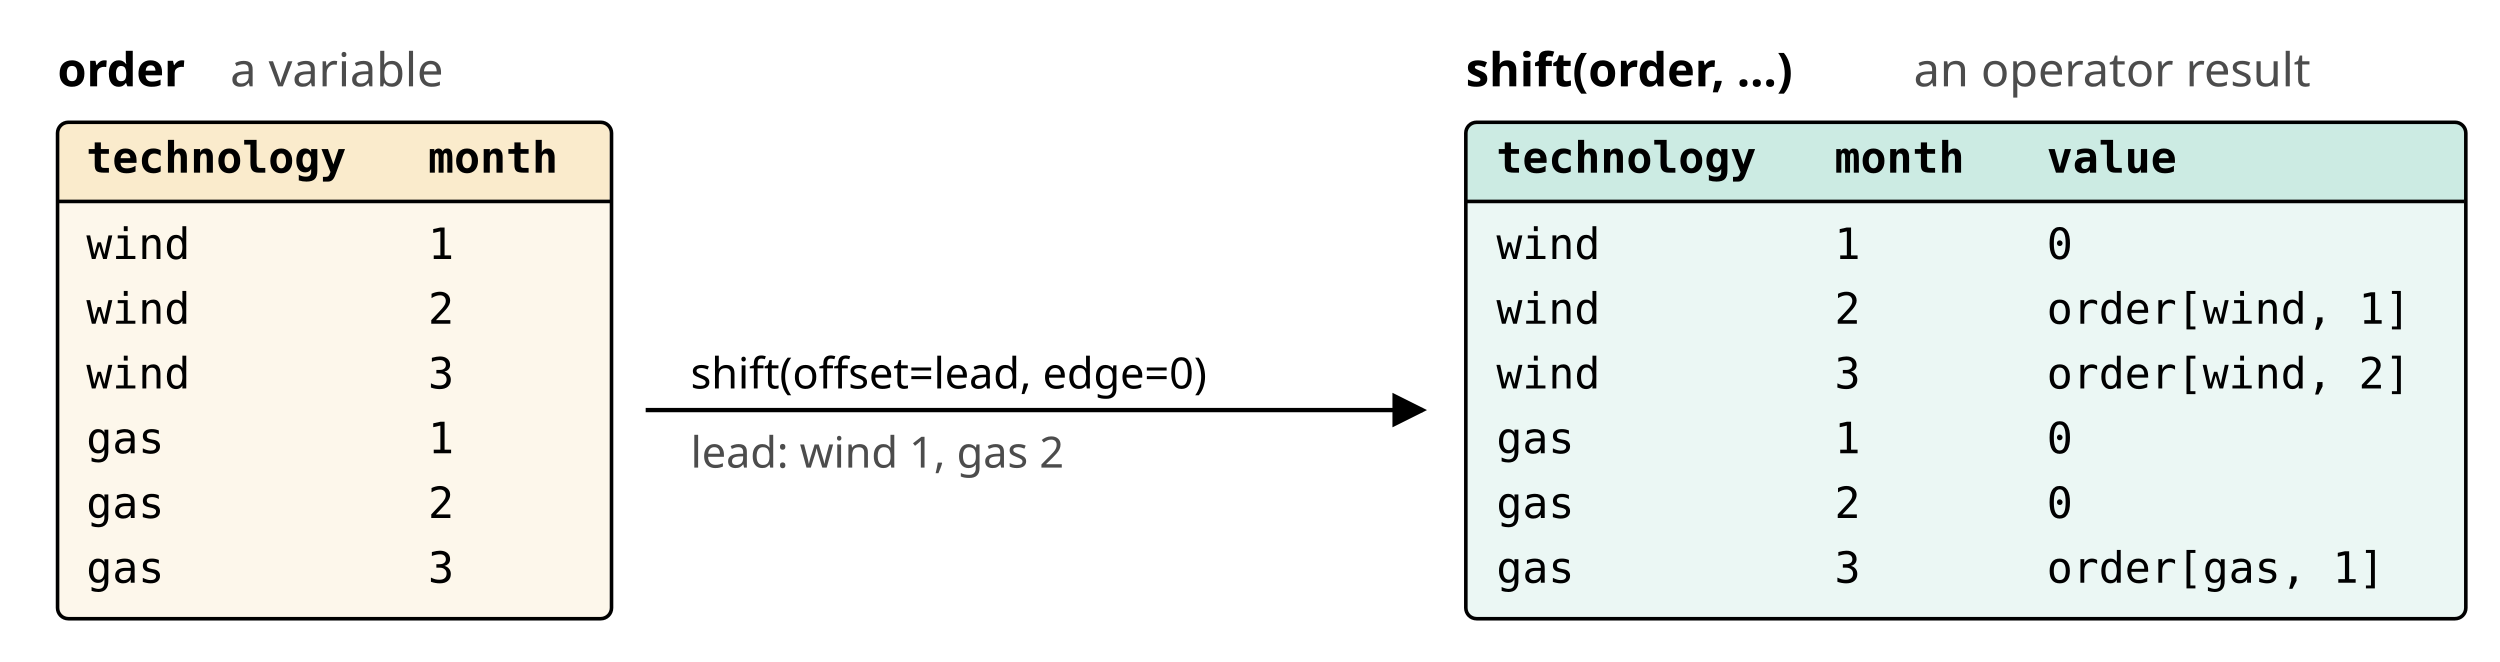
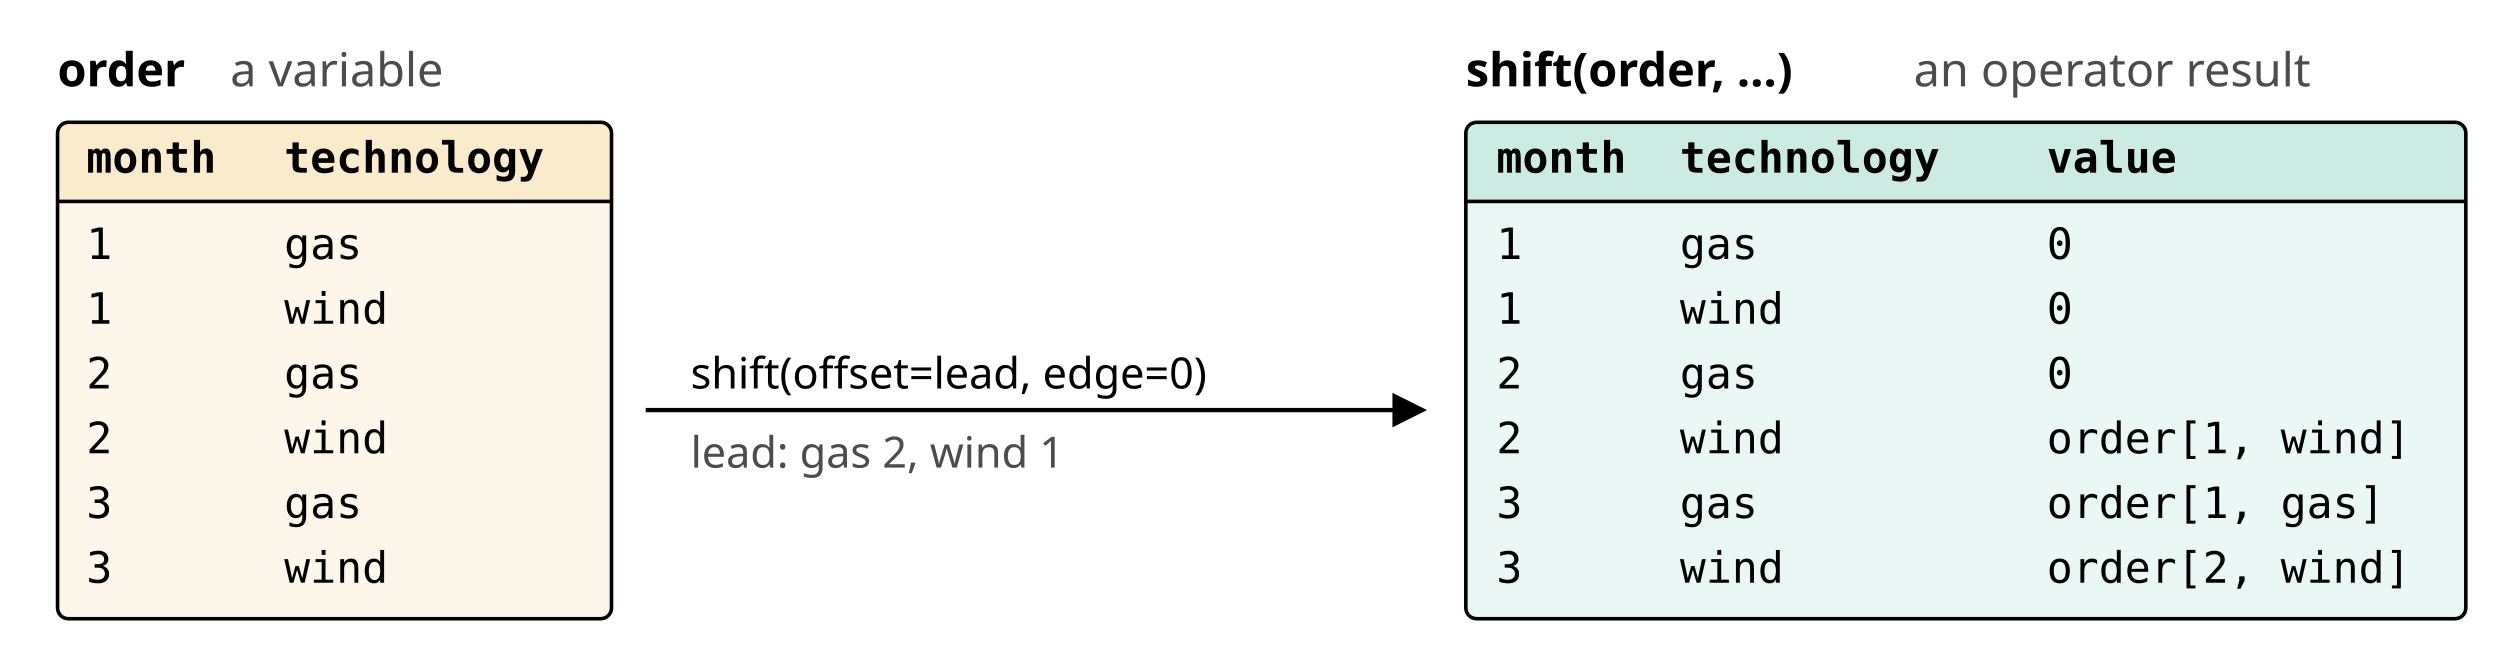
<svg xmlns="http://www.w3.org/2000/svg" viewBox="0 0 695 184" width="695" height="184" style="max-width: 100%; height: auto" role="img" aria-labelledby="oso-t oso-d" font-family="ui-sans-serif, system-ui, sans-serif" font-size="13">
  <defs>
    <pattern id="oso-hatch" width="6" height="6" patternUnits="userSpaceOnUse" patternTransform="rotate(45)">
      <line x1="0" y1="0" x2="0" y2="6" stroke="#D55E00" stroke-opacity="0.5" stroke-width="1.5" />
    </pattern>
    <marker id="oso-arrow" viewBox="0 0 8 8" refX="7" refY="4" markerWidth="8" markerHeight="8" orient="auto">
      <path d="M0,0 L8,4 L0,8 z" fill="currentColor" />
    </marker>
  </defs>
  <g stroke="none">
    <path d="M16,56 H169.5 V169 A3,3 0 0 1 166.5,172 H19 A3,3 0 0 1 16,169 Z" fill="#E69F00" fill-opacity="0.08" />
    <path d="M16,56 V37 A3,3 0 0 1 19,34 H166.5 A3,3 0 0 1 169.5,37 V56 Z" fill="#E69F00" fill-opacity="0.2" />
  </g>
  <g fill="currentColor">
    <text x="16" y="24" font-weight="bold">order</text>
    <text x="64" y="24" fill-opacity="0.7">a variable</text>
    <g font-family="ui-monospace, SFMono-Regular, Menlo, monospace" font-size="12">
-       <text x="24" y="48" font-weight="bold">technology</text>
-       <text x="119" y="48" font-weight="bold">month</text>
-       <text x="24" y="72">wind</text>
-       <text x="119" y="72">1</text>
-       <text x="24" y="90">wind</text>
-       <text x="119" y="90">2</text>
-       <text x="24" y="108">wind</text>
-       <text x="119" y="108">3</text>
-       <text x="24" y="126">gas</text>
-       <text x="119" y="126">1</text>
-       <text x="24" y="144">gas</text>
-       <text x="119" y="144">2</text>
-       <text x="24" y="162">gas</text>
-       <text x="119" y="162">3</text>
+       <text x="24" y="48" font-weight="bold">month</text>
+       <text x="79" y="48" font-weight="bold">technology</text>
+       <text x="24" y="72">1</text>
+       <text x="79" y="72">gas</text>
+       <text x="24" y="90">1</text>
+       <text x="79" y="90">wind</text>
+       <text x="24" y="108">2</text>
+       <text x="79" y="108">gas</text>
+       <text x="24" y="126">2</text>
+       <text x="79" y="126">wind</text>
+       <text x="24" y="144">3</text>
+       <text x="79" y="144">gas</text>
+       <text x="24" y="162">3</text>
+       <text x="79" y="162">wind</text>
    </g>
  </g>
  <g fill="none" stroke="currentColor" stroke-width="1">
    <rect x="16" y="34" width="154" height="138" rx="3" />
    <line x1="16" y1="56" x2="170" y2="56" />
  </g>
  <g stroke="currentColor" fill="none" stroke-width="1.2" marker-end="url(#oso-arrow)">
    <path d="M179.5,114.0 L395.5,114.0" />
  </g>
  <g fill="currentColor" font-size="12">
    <text x="192" y="108">shift(offset=lead, edge=0)</text>
-     <text x="192" y="130" fill-opacity="0.7">lead: wind 1, gas 2</text>
+     <text x="192" y="130" fill-opacity="0.7">lead: gas 2, wind 1</text>
  </g>
  <g stroke="none">
    <path d="M407.5,56 H685.2 V169 A3,3 0 0 1 682.2,172 H410.5 A3,3 0 0 1 407.5,169 Z" fill="#009E73" fill-opacity="0.08" />
    <path d="M407.5,56 V37 A3,3 0 0 1 410.5,34 H682.2 A3,3 0 0 1 685.2,37 V56 Z" fill="#009E73" fill-opacity="0.2" />
  </g>
  <g fill="currentColor">
    <text x="407.5" y="24" font-weight="bold">shift(order, …)</text>
    <text x="532" y="24" fill-opacity="0.7">an operator result</text>
    <g font-family="ui-monospace, SFMono-Regular, Menlo, monospace" font-size="12">
-       <text x="416" y="48" font-weight="bold">technology</text>
-       <text x="510" y="48" font-weight="bold">month</text>
+       <text x="416" y="48" font-weight="bold">month</text>
+       <text x="467" y="48" font-weight="bold">technology</text>
      <text x="569" y="48" font-weight="bold">value</text>
-       <text x="416" y="72">wind</text>
-       <text x="510" y="72">1</text>
+       <text x="416" y="72">1</text>
+       <text x="467" y="72">gas</text>
      <text x="569" y="72">0</text>
-       <text x="416" y="90">wind</text>
-       <text x="510" y="90">2</text>
-       <text x="569" y="90">order[wind, 1]</text>
-       <text x="416" y="108">wind</text>
-       <text x="510" y="108">3</text>
-       <text x="569" y="108">order[wind, 2]</text>
-       <text x="416" y="126">gas</text>
-       <text x="510" y="126">1</text>
-       <text x="569" y="126">0</text>
-       <text x="416" y="144">gas</text>
-       <text x="510" y="144">2</text>
-       <text x="569" y="144">0</text>
-       <text x="416" y="162">gas</text>
-       <text x="510" y="162">3</text>
-       <text x="569" y="162">order[gas, 1]</text>
+       <text x="416" y="90">1</text>
+       <text x="467" y="90">wind</text>
+       <text x="569" y="90">0</text>
+       <text x="416" y="108">2</text>
+       <text x="467" y="108">gas</text>
+       <text x="569" y="108">0</text>
+       <text x="416" y="126">2</text>
+       <text x="467" y="126">wind</text>
+       <text x="569" y="126">order[1, wind]</text>
+       <text x="416" y="144">3</text>
+       <text x="467" y="144">gas</text>
+       <text x="569" y="144">order[1, gas]</text>
+       <text x="416" y="162">3</text>
+       <text x="467" y="162">wind</text>
+       <text x="569" y="162">order[2, wind]</text>
    </g>
  </g>
  <g fill="none" stroke="currentColor" stroke-width="1">
    <rect x="407.5" y="34" width="278" height="138" rx="3" />
    <line x1="407.5" y1="56" x2="685" y2="56" />
  </g>
  <g fill="none" stroke="currentColor" stroke-width="1">
  </g>
  <g fill="currentColor" font-size="12">
  </g>
</svg>
